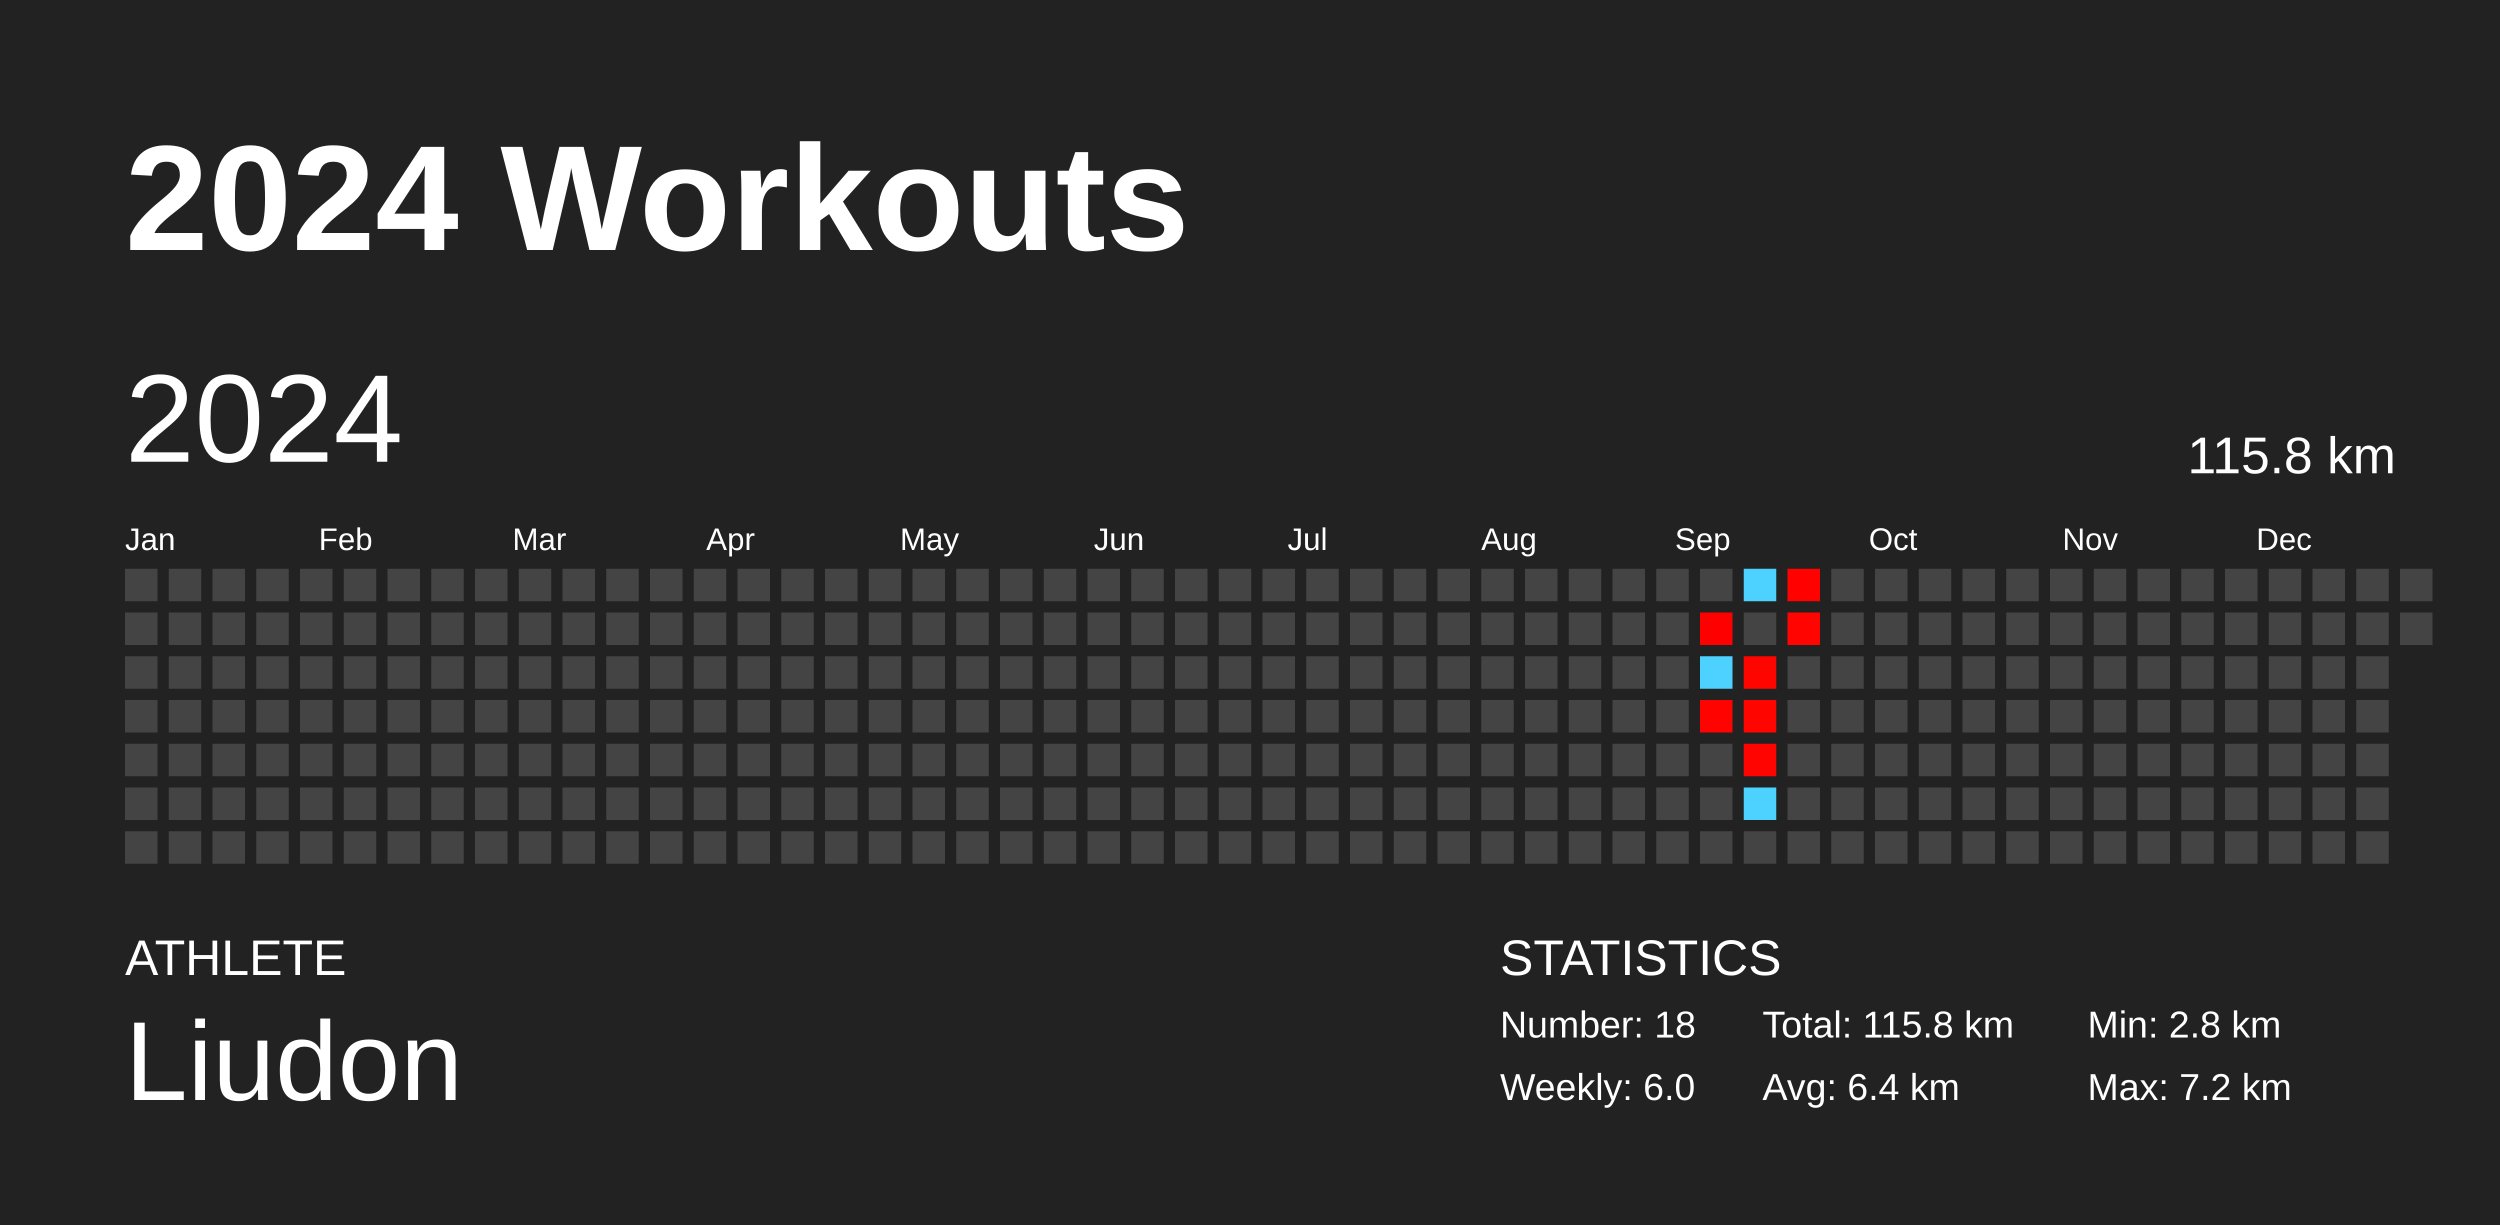
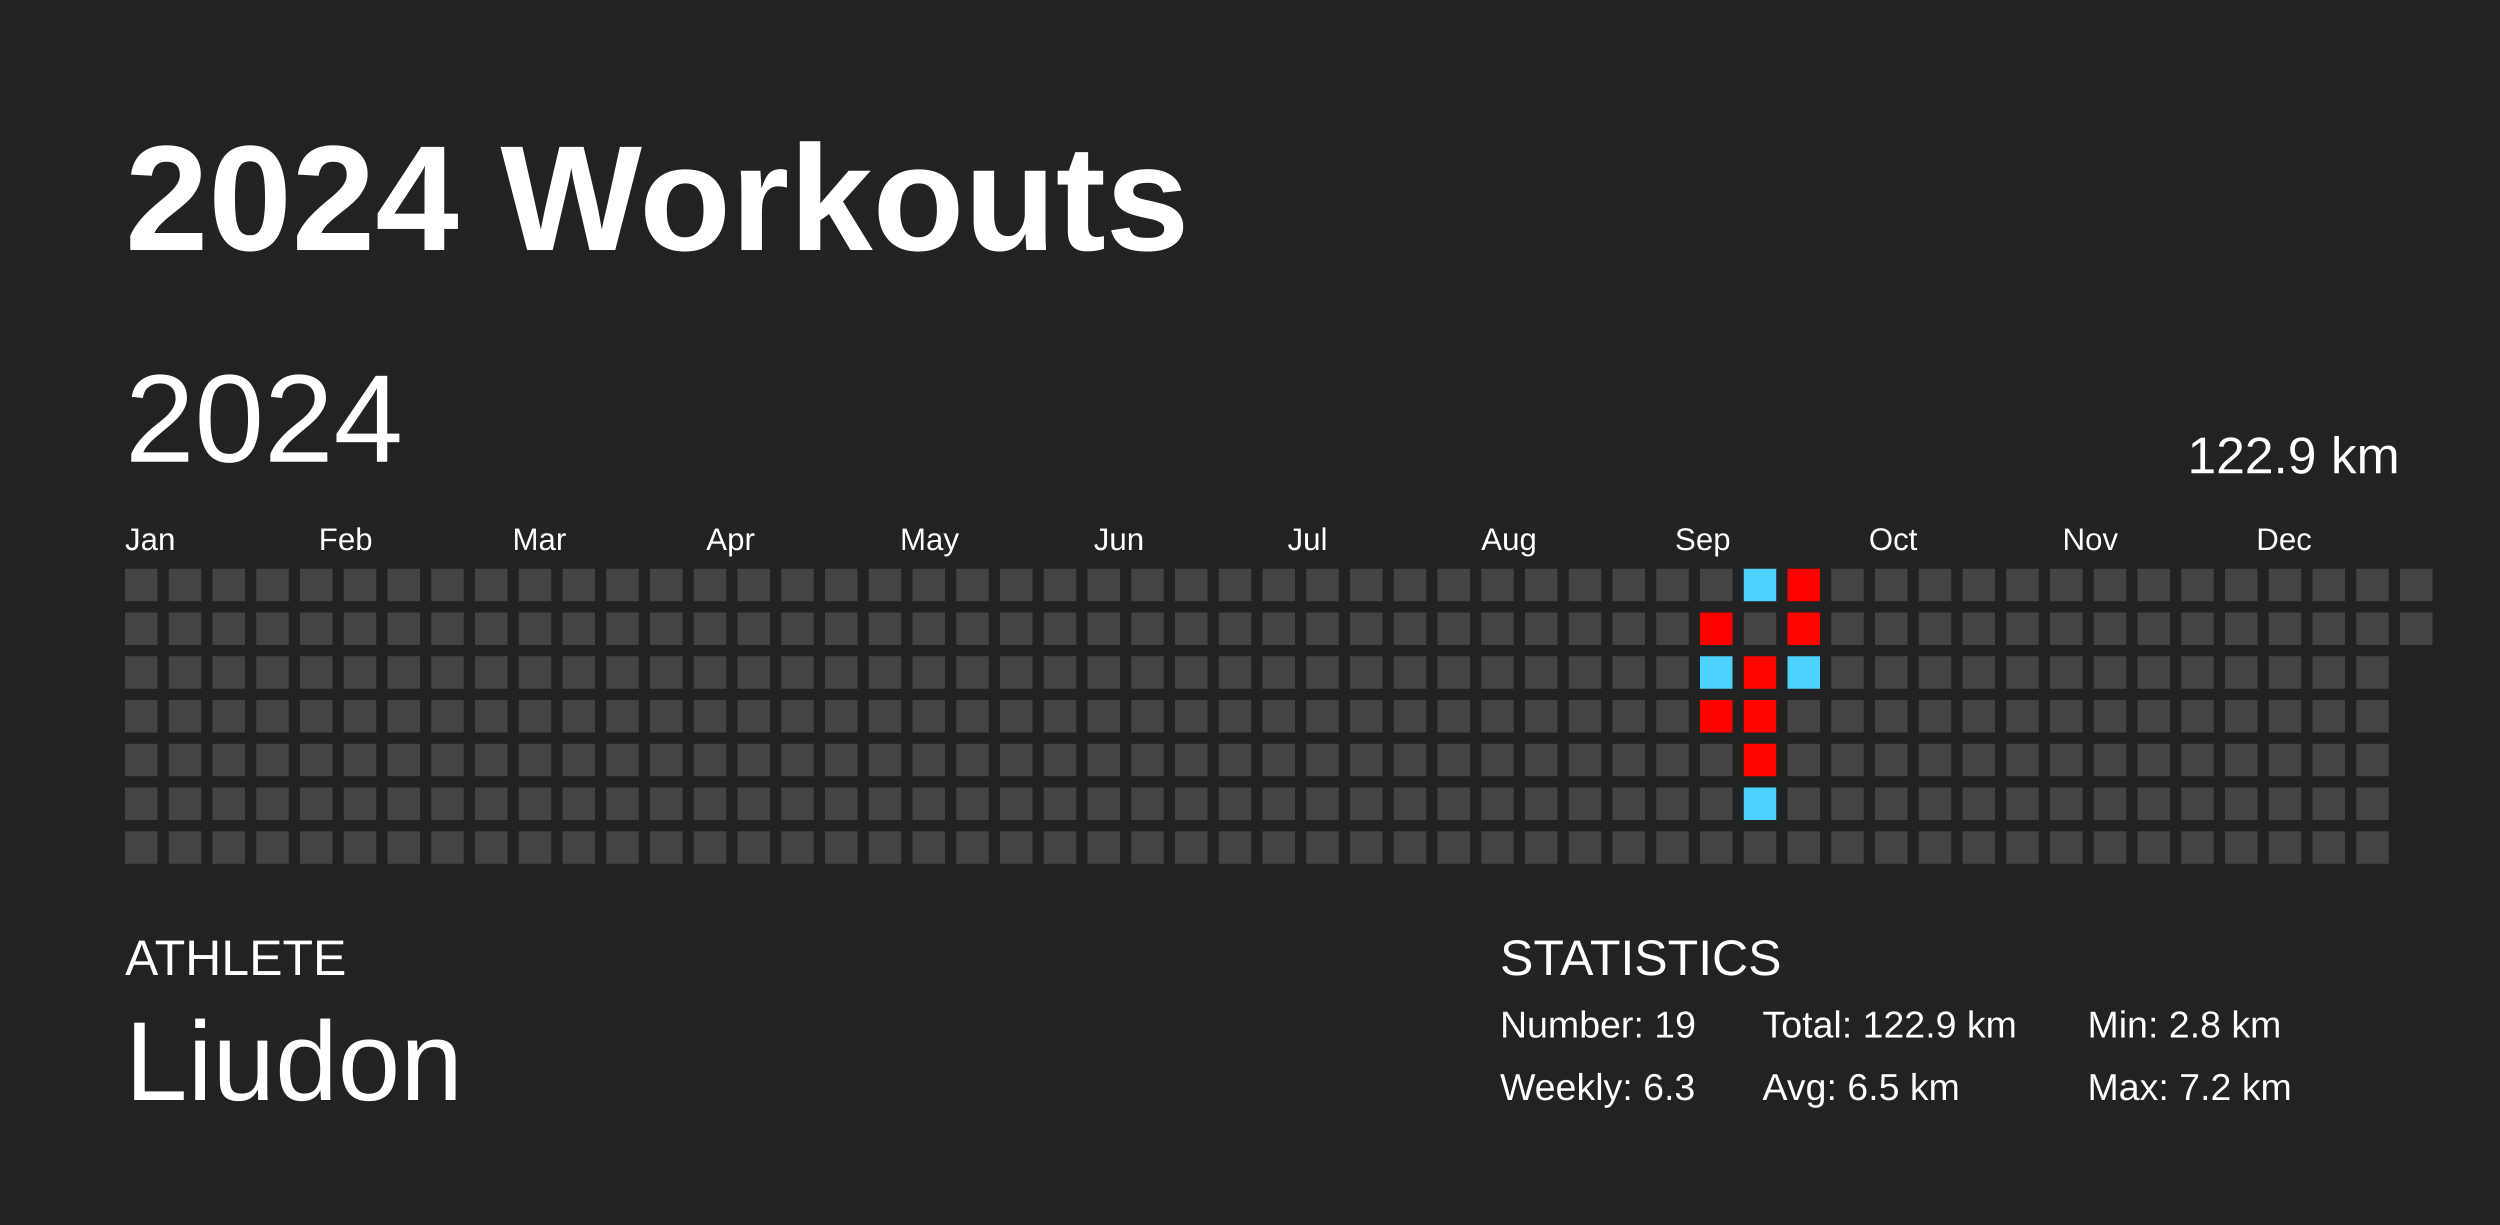
<svg xmlns="http://www.w3.org/2000/svg" baseProfile="full" height="98mm" version="1.1" viewBox="0,0,200,98" width="200mm">
  <defs />
  <rect fill="#222222" height="98" width="200" x="0" y="0" />
  <text fill="#FFFFFF" style="font-size:12px; font-family:Arial; font-weight:bold;" x="10" y="20">2024 Workouts</text>
  <text fill="#FFFFFF" style="font-size:4px; font-family:Arial" x="10" y="78">ATHLETE</text>
  <text fill="#FFFFFF" style="font-size:9px; font-family:Arial" x="10" y="88">Liudon</text>
  <text fill="#FFFFFF" style="font-size:4px; font-family:Arial" x="120" y="78">STATISTICS</text>
-   <text fill="#FFFFFF" style="font-size:3px; font-family:Arial" x="120" y="83">Number: 18</text>
-   <text fill="#FFFFFF" style="font-size:3px; font-family:Arial" x="120" y="88">Weekly: 6.0</text>
-   <text fill="#FFFFFF" style="font-size:3px; font-family:Arial" x="141" y="83">Total: 115.8 km</text>
-   <text fill="#FFFFFF" style="font-size:3px; font-family:Arial" x="141" y="88">Avg: 6.4 km</text>
+   <text fill="#FFFFFF" style="font-size:3px; font-family:Arial" x="120" y="83">Number: 19</text>
+   <text fill="#FFFFFF" style="font-size:3px; font-family:Arial" x="120" y="88">Weekly: 6.3</text>
+   <text fill="#FFFFFF" style="font-size:3px; font-family:Arial" x="141" y="83">Total: 122.9 km</text>
+   <text fill="#FFFFFF" style="font-size:3px; font-family:Arial" x="141" y="88">Avg: 6.5 km</text>
  <text fill="#FFFFFF" style="font-size:3px; font-family:Arial" x="167" y="83">Min: 2.8 km</text>
  <text fill="#FFFFFF" style="font-size:3px; font-family:Arial" x="167" y="88">Max: 7.2 km</text>
  <text dominant-baseline="hanging" fill="#FFFFFF" style="font-size:10.0px; font-family:Arial;" x="10" y="30">2024</text>
-   <text dominant-baseline="hanging" fill="#FFFFFF" style="font-size:4.125px; font-family:Arial;" x="175" y="35">115.8 km</text>
+   <text dominant-baseline="hanging" fill="#FFFFFF" style="font-size:4.125px; font-family:Arial;" x="175" y="35">122.9 km</text>
  <text fill="#FFFFFF" style="font-size:2.5px; font-family:Arial" x="10.0" y="44">Jan</text>
  <text fill="#FFFFFF" style="font-size:2.5px; font-family:Arial" x="25.5" y="44">Feb</text>
  <text fill="#FFFFFF" style="font-size:2.5px; font-family:Arial" x="41.0" y="44">Mar</text>
  <text fill="#FFFFFF" style="font-size:2.5px; font-family:Arial" x="56.5" y="44">Apr</text>
  <text fill="#FFFFFF" style="font-size:2.5px; font-family:Arial" x="72.0" y="44">May</text>
  <text fill="#FFFFFF" style="font-size:2.5px; font-family:Arial" x="87.5" y="44">Jun</text>
  <text fill="#FFFFFF" style="font-size:2.5px; font-family:Arial" x="103.0" y="44">Jul</text>
  <text fill="#FFFFFF" style="font-size:2.5px; font-family:Arial" x="118.5" y="44">Aug</text>
  <text fill="#FFFFFF" style="font-size:2.5px; font-family:Arial" x="134.0" y="44">Sep</text>
  <text fill="#FFFFFF" style="font-size:2.5px; font-family:Arial" x="149.5" y="44">Oct</text>
  <text fill="#FFFFFF" style="font-size:2.5px; font-family:Arial" x="165.0" y="44">Nov</text>
  <text fill="#FFFFFF" style="font-size:2.5px; font-family:Arial" x="180.5" y="44">Dec</text>
  <rect fill="#444444" height="2.6" width="2.6" x="10.0" y="45.5" />
  <rect fill="#444444" height="2.6" width="2.6" x="10.0" y="49.0" />
  <rect fill="#444444" height="2.6" width="2.6" x="10.0" y="52.5" />
  <rect fill="#444444" height="2.6" width="2.6" x="10.0" y="56.0" />
  <rect fill="#444444" height="2.6" width="2.6" x="10.0" y="59.5" />
  <rect fill="#444444" height="2.6" width="2.6" x="10.0" y="63.0" />
  <rect fill="#444444" height="2.6" width="2.6" x="10.0" y="66.5" />
  <rect fill="#444444" height="2.6" width="2.6" x="13.5" y="45.5" />
  <rect fill="#444444" height="2.6" width="2.6" x="13.5" y="49.0" />
  <rect fill="#444444" height="2.6" width="2.6" x="13.5" y="52.5" />
  <rect fill="#444444" height="2.6" width="2.6" x="13.5" y="56.0" />
  <rect fill="#444444" height="2.6" width="2.6" x="13.5" y="59.5" />
  <rect fill="#444444" height="2.6" width="2.6" x="13.5" y="63.0" />
  <rect fill="#444444" height="2.6" width="2.6" x="13.5" y="66.5" />
  <rect fill="#444444" height="2.6" width="2.6" x="17.0" y="45.5" />
  <rect fill="#444444" height="2.6" width="2.6" x="17.0" y="49.0" />
  <rect fill="#444444" height="2.6" width="2.6" x="17.0" y="52.5" />
  <rect fill="#444444" height="2.6" width="2.6" x="17.0" y="56.0" />
  <rect fill="#444444" height="2.6" width="2.6" x="17.0" y="59.5" />
  <rect fill="#444444" height="2.6" width="2.6" x="17.0" y="63.0" />
  <rect fill="#444444" height="2.6" width="2.6" x="17.0" y="66.5" />
  <rect fill="#444444" height="2.6" width="2.6" x="20.5" y="45.5" />
  <rect fill="#444444" height="2.6" width="2.6" x="20.5" y="49.0" />
  <rect fill="#444444" height="2.6" width="2.6" x="20.5" y="52.5" />
  <rect fill="#444444" height="2.6" width="2.6" x="20.5" y="56.0" />
  <rect fill="#444444" height="2.6" width="2.6" x="20.5" y="59.5" />
  <rect fill="#444444" height="2.6" width="2.6" x="20.5" y="63.0" />
  <rect fill="#444444" height="2.6" width="2.6" x="20.5" y="66.5" />
  <rect fill="#444444" height="2.6" width="2.6" x="24.0" y="45.5" />
  <rect fill="#444444" height="2.6" width="2.6" x="24.0" y="49.0" />
  <rect fill="#444444" height="2.6" width="2.6" x="24.0" y="52.5" />
  <rect fill="#444444" height="2.6" width="2.6" x="24.0" y="56.0" />
  <rect fill="#444444" height="2.6" width="2.6" x="24.0" y="59.5" />
  <rect fill="#444444" height="2.6" width="2.6" x="24.0" y="63.0" />
  <rect fill="#444444" height="2.6" width="2.6" x="24.0" y="66.5" />
  <rect fill="#444444" height="2.6" width="2.6" x="27.5" y="45.5" />
  <rect fill="#444444" height="2.6" width="2.6" x="27.5" y="49.0" />
  <rect fill="#444444" height="2.6" width="2.6" x="27.5" y="52.5" />
  <rect fill="#444444" height="2.6" width="2.6" x="27.5" y="56.0" />
  <rect fill="#444444" height="2.6" width="2.6" x="27.5" y="59.5" />
  <rect fill="#444444" height="2.6" width="2.6" x="27.5" y="63.0" />
  <rect fill="#444444" height="2.6" width="2.6" x="27.5" y="66.5" />
  <rect fill="#444444" height="2.6" width="2.6" x="31.0" y="45.5" />
  <rect fill="#444444" height="2.6" width="2.6" x="31.0" y="49.0" />
  <rect fill="#444444" height="2.6" width="2.6" x="31.0" y="52.5" />
  <rect fill="#444444" height="2.6" width="2.6" x="31.0" y="56.0" />
  <rect fill="#444444" height="2.6" width="2.6" x="31.0" y="59.5" />
  <rect fill="#444444" height="2.6" width="2.6" x="31.0" y="63.0" />
  <rect fill="#444444" height="2.6" width="2.6" x="31.0" y="66.5" />
  <rect fill="#444444" height="2.6" width="2.6" x="34.5" y="45.5" />
  <rect fill="#444444" height="2.6" width="2.6" x="34.5" y="49.0" />
  <rect fill="#444444" height="2.6" width="2.6" x="34.5" y="52.5" />
  <rect fill="#444444" height="2.6" width="2.6" x="34.5" y="56.0" />
  <rect fill="#444444" height="2.6" width="2.6" x="34.5" y="59.5" />
  <rect fill="#444444" height="2.6" width="2.6" x="34.5" y="63.0" />
  <rect fill="#444444" height="2.6" width="2.6" x="34.5" y="66.5" />
  <rect fill="#444444" height="2.6" width="2.6" x="38.0" y="45.5" />
  <rect fill="#444444" height="2.6" width="2.6" x="38.0" y="49.0" />
  <rect fill="#444444" height="2.6" width="2.6" x="38.0" y="52.5" />
  <rect fill="#444444" height="2.6" width="2.6" x="38.0" y="56.0" />
  <rect fill="#444444" height="2.6" width="2.6" x="38.0" y="59.5" />
  <rect fill="#444444" height="2.6" width="2.6" x="38.0" y="63.0" />
  <rect fill="#444444" height="2.6" width="2.6" x="38.0" y="66.5" />
  <rect fill="#444444" height="2.6" width="2.6" x="41.5" y="45.5" />
  <rect fill="#444444" height="2.6" width="2.6" x="41.5" y="49.0" />
  <rect fill="#444444" height="2.6" width="2.6" x="41.5" y="52.5" />
  <rect fill="#444444" height="2.6" width="2.6" x="41.5" y="56.0" />
  <rect fill="#444444" height="2.6" width="2.6" x="41.5" y="59.5" />
  <rect fill="#444444" height="2.6" width="2.6" x="41.5" y="63.0" />
  <rect fill="#444444" height="2.6" width="2.6" x="41.5" y="66.5" />
  <rect fill="#444444" height="2.6" width="2.6" x="45.0" y="45.5" />
  <rect fill="#444444" height="2.6" width="2.6" x="45.0" y="49.0" />
  <rect fill="#444444" height="2.6" width="2.6" x="45.0" y="52.5" />
  <rect fill="#444444" height="2.6" width="2.6" x="45.0" y="56.0" />
  <rect fill="#444444" height="2.6" width="2.6" x="45.0" y="59.5" />
  <rect fill="#444444" height="2.6" width="2.6" x="45.0" y="63.0" />
  <rect fill="#444444" height="2.6" width="2.6" x="45.0" y="66.5" />
  <rect fill="#444444" height="2.6" width="2.6" x="48.5" y="45.5" />
  <rect fill="#444444" height="2.6" width="2.6" x="48.5" y="49.0" />
  <rect fill="#444444" height="2.6" width="2.6" x="48.5" y="52.5" />
  <rect fill="#444444" height="2.6" width="2.6" x="48.5" y="56.0" />
  <rect fill="#444444" height="2.6" width="2.6" x="48.5" y="59.5" />
  <rect fill="#444444" height="2.6" width="2.6" x="48.5" y="63.0" />
  <rect fill="#444444" height="2.6" width="2.6" x="48.5" y="66.5" />
  <rect fill="#444444" height="2.6" width="2.6" x="52.0" y="45.5" />
  <rect fill="#444444" height="2.6" width="2.6" x="52.0" y="49.0" />
  <rect fill="#444444" height="2.6" width="2.6" x="52.0" y="52.5" />
  <rect fill="#444444" height="2.6" width="2.6" x="52.0" y="56.0" />
  <rect fill="#444444" height="2.6" width="2.6" x="52.0" y="59.5" />
  <rect fill="#444444" height="2.6" width="2.6" x="52.0" y="63.0" />
  <rect fill="#444444" height="2.6" width="2.6" x="52.0" y="66.5" />
  <rect fill="#444444" height="2.6" width="2.6" x="55.5" y="45.5" />
  <rect fill="#444444" height="2.6" width="2.6" x="55.5" y="49.0" />
  <rect fill="#444444" height="2.6" width="2.6" x="55.5" y="52.5" />
  <rect fill="#444444" height="2.6" width="2.6" x="55.5" y="56.0" />
  <rect fill="#444444" height="2.6" width="2.6" x="55.5" y="59.5" />
  <rect fill="#444444" height="2.6" width="2.6" x="55.5" y="63.0" />
  <rect fill="#444444" height="2.6" width="2.6" x="55.5" y="66.5" />
  <rect fill="#444444" height="2.6" width="2.6" x="59.0" y="45.5" />
  <rect fill="#444444" height="2.6" width="2.6" x="59.0" y="49.0" />
  <rect fill="#444444" height="2.6" width="2.6" x="59.0" y="52.5" />
  <rect fill="#444444" height="2.6" width="2.6" x="59.0" y="56.0" />
  <rect fill="#444444" height="2.6" width="2.6" x="59.0" y="59.5" />
  <rect fill="#444444" height="2.6" width="2.6" x="59.0" y="63.0" />
  <rect fill="#444444" height="2.6" width="2.6" x="59.0" y="66.5" />
  <rect fill="#444444" height="2.6" width="2.6" x="62.5" y="45.5" />
  <rect fill="#444444" height="2.6" width="2.6" x="62.5" y="49.0" />
  <rect fill="#444444" height="2.6" width="2.6" x="62.5" y="52.5" />
  <rect fill="#444444" height="2.6" width="2.6" x="62.5" y="56.0" />
  <rect fill="#444444" height="2.6" width="2.6" x="62.5" y="59.5" />
  <rect fill="#444444" height="2.6" width="2.6" x="62.5" y="63.0" />
  <rect fill="#444444" height="2.6" width="2.6" x="62.5" y="66.5" />
  <rect fill="#444444" height="2.6" width="2.6" x="66.0" y="45.5" />
  <rect fill="#444444" height="2.6" width="2.6" x="66.0" y="49.0" />
  <rect fill="#444444" height="2.6" width="2.6" x="66.0" y="52.5" />
  <rect fill="#444444" height="2.6" width="2.6" x="66.0" y="56.0" />
  <rect fill="#444444" height="2.6" width="2.6" x="66.0" y="59.5" />
  <rect fill="#444444" height="2.6" width="2.6" x="66.0" y="63.0" />
  <rect fill="#444444" height="2.6" width="2.6" x="66.0" y="66.5" />
  <rect fill="#444444" height="2.6" width="2.6" x="69.5" y="45.5" />
  <rect fill="#444444" height="2.6" width="2.6" x="69.5" y="49.0" />
  <rect fill="#444444" height="2.6" width="2.6" x="69.5" y="52.5" />
  <rect fill="#444444" height="2.6" width="2.6" x="69.5" y="56.0" />
  <rect fill="#444444" height="2.6" width="2.6" x="69.5" y="59.5" />
  <rect fill="#444444" height="2.6" width="2.6" x="69.5" y="63.0" />
  <rect fill="#444444" height="2.6" width="2.6" x="69.5" y="66.5" />
  <rect fill="#444444" height="2.6" width="2.6" x="73.0" y="45.5" />
  <rect fill="#444444" height="2.6" width="2.6" x="73.0" y="49.0" />
  <rect fill="#444444" height="2.6" width="2.6" x="73.0" y="52.5" />
  <rect fill="#444444" height="2.6" width="2.6" x="73.0" y="56.0" />
  <rect fill="#444444" height="2.6" width="2.6" x="73.0" y="59.5" />
  <rect fill="#444444" height="2.6" width="2.6" x="73.0" y="63.0" />
  <rect fill="#444444" height="2.6" width="2.6" x="73.0" y="66.5" />
  <rect fill="#444444" height="2.6" width="2.6" x="76.5" y="45.5" />
  <rect fill="#444444" height="2.6" width="2.6" x="76.5" y="49.0" />
  <rect fill="#444444" height="2.6" width="2.6" x="76.5" y="52.5" />
  <rect fill="#444444" height="2.6" width="2.6" x="76.5" y="56.0" />
  <rect fill="#444444" height="2.6" width="2.6" x="76.5" y="59.5" />
  <rect fill="#444444" height="2.6" width="2.6" x="76.5" y="63.0" />
  <rect fill="#444444" height="2.6" width="2.6" x="76.5" y="66.5" />
  <rect fill="#444444" height="2.6" width="2.6" x="80.0" y="45.5" />
  <rect fill="#444444" height="2.6" width="2.6" x="80.0" y="49.0" />
  <rect fill="#444444" height="2.6" width="2.6" x="80.0" y="52.5" />
  <rect fill="#444444" height="2.6" width="2.6" x="80.0" y="56.0" />
  <rect fill="#444444" height="2.6" width="2.6" x="80.0" y="59.5" />
  <rect fill="#444444" height="2.6" width="2.6" x="80.0" y="63.0" />
  <rect fill="#444444" height="2.6" width="2.6" x="80.0" y="66.5" />
  <rect fill="#444444" height="2.6" width="2.6" x="83.5" y="45.5" />
  <rect fill="#444444" height="2.6" width="2.6" x="83.5" y="49.0" />
  <rect fill="#444444" height="2.6" width="2.6" x="83.5" y="52.5" />
  <rect fill="#444444" height="2.6" width="2.6" x="83.5" y="56.0" />
  <rect fill="#444444" height="2.6" width="2.6" x="83.5" y="59.5" />
  <rect fill="#444444" height="2.6" width="2.6" x="83.5" y="63.0" />
  <rect fill="#444444" height="2.6" width="2.6" x="83.5" y="66.5" />
  <rect fill="#444444" height="2.6" width="2.6" x="87.0" y="45.5" />
  <rect fill="#444444" height="2.6" width="2.6" x="87.0" y="49.0" />
  <rect fill="#444444" height="2.6" width="2.6" x="87.0" y="52.5" />
  <rect fill="#444444" height="2.6" width="2.6" x="87.0" y="56.0" />
  <rect fill="#444444" height="2.6" width="2.6" x="87.0" y="59.5" />
  <rect fill="#444444" height="2.6" width="2.6" x="87.0" y="63.0" />
  <rect fill="#444444" height="2.6" width="2.6" x="87.0" y="66.5" />
  <rect fill="#444444" height="2.6" width="2.6" x="90.5" y="45.5" />
  <rect fill="#444444" height="2.6" width="2.6" x="90.5" y="49.0" />
  <rect fill="#444444" height="2.6" width="2.6" x="90.5" y="52.5" />
  <rect fill="#444444" height="2.6" width="2.6" x="90.5" y="56.0" />
  <rect fill="#444444" height="2.6" width="2.6" x="90.5" y="59.5" />
  <rect fill="#444444" height="2.6" width="2.6" x="90.5" y="63.0" />
  <rect fill="#444444" height="2.6" width="2.6" x="90.5" y="66.5" />
  <rect fill="#444444" height="2.6" width="2.6" x="94.0" y="45.5" />
  <rect fill="#444444" height="2.6" width="2.6" x="94.0" y="49.0" />
  <rect fill="#444444" height="2.6" width="2.6" x="94.0" y="52.5" />
  <rect fill="#444444" height="2.6" width="2.6" x="94.0" y="56.0" />
  <rect fill="#444444" height="2.6" width="2.6" x="94.0" y="59.5" />
  <rect fill="#444444" height="2.6" width="2.6" x="94.0" y="63.0" />
  <rect fill="#444444" height="2.6" width="2.6" x="94.0" y="66.5" />
  <rect fill="#444444" height="2.6" width="2.6" x="97.5" y="45.5" />
  <rect fill="#444444" height="2.6" width="2.6" x="97.5" y="49.0" />
  <rect fill="#444444" height="2.6" width="2.6" x="97.5" y="52.5" />
  <rect fill="#444444" height="2.6" width="2.6" x="97.5" y="56.0" />
  <rect fill="#444444" height="2.6" width="2.6" x="97.5" y="59.5" />
  <rect fill="#444444" height="2.6" width="2.6" x="97.5" y="63.0" />
  <rect fill="#444444" height="2.6" width="2.6" x="97.5" y="66.5" />
  <rect fill="#444444" height="2.6" width="2.6" x="101.0" y="45.5" />
  <rect fill="#444444" height="2.6" width="2.6" x="101.0" y="49.0" />
  <rect fill="#444444" height="2.6" width="2.6" x="101.0" y="52.5" />
  <rect fill="#444444" height="2.6" width="2.6" x="101.0" y="56.0" />
  <rect fill="#444444" height="2.6" width="2.6" x="101.0" y="59.5" />
  <rect fill="#444444" height="2.6" width="2.6" x="101.0" y="63.0" />
  <rect fill="#444444" height="2.6" width="2.6" x="101.0" y="66.5" />
  <rect fill="#444444" height="2.6" width="2.6" x="104.5" y="45.5" />
  <rect fill="#444444" height="2.6" width="2.6" x="104.5" y="49.0" />
  <rect fill="#444444" height="2.6" width="2.6" x="104.5" y="52.5" />
  <rect fill="#444444" height="2.6" width="2.6" x="104.5" y="56.0" />
  <rect fill="#444444" height="2.6" width="2.6" x="104.5" y="59.5" />
  <rect fill="#444444" height="2.6" width="2.6" x="104.5" y="63.0" />
  <rect fill="#444444" height="2.6" width="2.6" x="104.5" y="66.5" />
  <rect fill="#444444" height="2.6" width="2.6" x="108.0" y="45.5" />
  <rect fill="#444444" height="2.6" width="2.6" x="108.0" y="49.0" />
  <rect fill="#444444" height="2.6" width="2.6" x="108.0" y="52.5" />
  <rect fill="#444444" height="2.6" width="2.6" x="108.0" y="56.0" />
  <rect fill="#444444" height="2.6" width="2.6" x="108.0" y="59.5" />
  <rect fill="#444444" height="2.6" width="2.6" x="108.0" y="63.0" />
  <rect fill="#444444" height="2.6" width="2.6" x="108.0" y="66.5" />
  <rect fill="#444444" height="2.6" width="2.6" x="111.5" y="45.5" />
  <rect fill="#444444" height="2.6" width="2.6" x="111.5" y="49.0" />
  <rect fill="#444444" height="2.6" width="2.6" x="111.5" y="52.5" />
  <rect fill="#444444" height="2.6" width="2.6" x="111.5" y="56.0" />
  <rect fill="#444444" height="2.6" width="2.6" x="111.5" y="59.5" />
  <rect fill="#444444" height="2.6" width="2.6" x="111.5" y="63.0" />
  <rect fill="#444444" height="2.6" width="2.6" x="111.5" y="66.5" />
  <rect fill="#444444" height="2.6" width="2.6" x="115.0" y="45.5" />
  <rect fill="#444444" height="2.6" width="2.6" x="115.0" y="49.0" />
  <rect fill="#444444" height="2.6" width="2.6" x="115.0" y="52.5" />
  <rect fill="#444444" height="2.6" width="2.6" x="115.0" y="56.0" />
  <rect fill="#444444" height="2.6" width="2.6" x="115.0" y="59.5" />
  <rect fill="#444444" height="2.6" width="2.6" x="115.0" y="63.0" />
  <rect fill="#444444" height="2.6" width="2.6" x="115.0" y="66.5" />
  <rect fill="#444444" height="2.6" width="2.6" x="118.5" y="45.5" />
  <rect fill="#444444" height="2.6" width="2.6" x="118.5" y="49.0" />
  <rect fill="#444444" height="2.6" width="2.6" x="118.5" y="52.5" />
  <rect fill="#444444" height="2.6" width="2.6" x="118.5" y="56.0" />
  <rect fill="#444444" height="2.6" width="2.6" x="118.5" y="59.5" />
  <rect fill="#444444" height="2.6" width="2.6" x="118.5" y="63.0" />
  <rect fill="#444444" height="2.6" width="2.6" x="118.5" y="66.5" />
  <rect fill="#444444" height="2.6" width="2.6" x="122.0" y="45.5" />
  <rect fill="#444444" height="2.6" width="2.6" x="122.0" y="49.0" />
  <rect fill="#444444" height="2.6" width="2.6" x="122.0" y="52.5" />
  <rect fill="#444444" height="2.6" width="2.6" x="122.0" y="56.0" />
  <rect fill="#444444" height="2.6" width="2.6" x="122.0" y="59.5" />
  <rect fill="#444444" height="2.6" width="2.6" x="122.0" y="63.0" />
  <rect fill="#444444" height="2.6" width="2.6" x="122.0" y="66.5" />
  <rect fill="#444444" height="2.6" width="2.6" x="125.5" y="45.5" />
  <rect fill="#444444" height="2.6" width="2.6" x="125.5" y="49.0" />
  <rect fill="#444444" height="2.6" width="2.6" x="125.5" y="52.5" />
  <rect fill="#444444" height="2.6" width="2.6" x="125.5" y="56.0" />
  <rect fill="#444444" height="2.6" width="2.6" x="125.5" y="59.5" />
  <rect fill="#444444" height="2.6" width="2.6" x="125.5" y="63.0" />
  <rect fill="#444444" height="2.6" width="2.6" x="125.5" y="66.5" />
  <rect fill="#444444" height="2.6" width="2.6" x="129.0" y="45.5" />
  <rect fill="#444444" height="2.6" width="2.6" x="129.0" y="49.0" />
  <rect fill="#444444" height="2.6" width="2.6" x="129.0" y="52.5" />
  <rect fill="#444444" height="2.6" width="2.6" x="129.0" y="56.0" />
  <rect fill="#444444" height="2.6" width="2.6" x="129.0" y="59.5" />
  <rect fill="#444444" height="2.6" width="2.6" x="129.0" y="63.0" />
  <rect fill="#444444" height="2.6" width="2.6" x="129.0" y="66.5" />
  <rect fill="#444444" height="2.6" width="2.6" x="132.5" y="45.5" />
  <rect fill="#444444" height="2.6" width="2.6" x="132.5" y="49.0" />
  <rect fill="#444444" height="2.6" width="2.6" x="132.5" y="52.5" />
  <rect fill="#444444" height="2.6" width="2.6" x="132.5" y="56.0" />
  <rect fill="#444444" height="2.6" width="2.6" x="132.5" y="59.5" />
  <rect fill="#444444" height="2.6" width="2.6" x="132.5" y="63.0" />
  <rect fill="#444444" height="2.6" width="2.6" x="132.5" y="66.5" />
  <rect fill="#444444" height="2.6" width="2.6" x="136.0" y="45.5" />
  <rect fill="#ff0000" height="2.6" width="2.6" x="136.0" y="49.0" />
  <rect fill="#4dd2ff" height="2.6" width="2.6" x="136.0" y="52.5" />
  <rect fill="#ff0300" height="2.6" width="2.6" x="136.0" y="56.0" />
  <rect fill="#444444" height="2.6" width="2.6" x="136.0" y="59.5" />
  <rect fill="#444444" height="2.6" width="2.6" x="136.0" y="63.0" />
  <rect fill="#444444" height="2.6" width="2.6" x="136.0" y="66.5" />
  <rect fill="#4dd2ff" height="2.6" width="2.6" x="139.5" y="45.5" />
  <rect fill="#444444" height="2.6" width="2.6" x="139.5" y="49.0" />
  <rect fill="#ff0500" height="2.6" width="2.6" x="139.5" y="52.5" />
  <rect fill="#ff0500" height="2.6" width="2.6" x="139.5" y="56.0" />
  <rect fill="#ff0400" height="2.6" width="2.6" x="139.5" y="59.5" />
  <rect fill="#4dd2ff" height="2.6" width="2.6" x="139.5" y="63.0" />
  <rect fill="#444444" height="2.6" width="2.6" x="139.5" y="66.5" />
  <rect fill="#ff0200" height="2.6" width="2.6" x="143.0" y="45.5" />
  <rect fill="#ff0400" height="2.6" width="2.6" x="143.0" y="49.0" />
-   <rect fill="#444444" height="2.6" width="2.6" x="143.0" y="52.5" />
+   <rect fill="#4dd2ff" height="2.6" width="2.6" x="143.0" y="52.5" />
  <rect fill="#444444" height="2.6" width="2.6" x="143.0" y="56.0" />
  <rect fill="#444444" height="2.6" width="2.6" x="143.0" y="59.5" />
  <rect fill="#444444" height="2.6" width="2.6" x="143.0" y="63.0" />
  <rect fill="#444444" height="2.6" width="2.6" x="143.0" y="66.5" />
  <rect fill="#444444" height="2.6" width="2.6" x="146.5" y="45.5" />
  <rect fill="#444444" height="2.6" width="2.6" x="146.5" y="49.0" />
  <rect fill="#444444" height="2.6" width="2.6" x="146.5" y="52.5" />
  <rect fill="#444444" height="2.6" width="2.6" x="146.5" y="56.0" />
  <rect fill="#444444" height="2.6" width="2.6" x="146.5" y="59.5" />
  <rect fill="#444444" height="2.6" width="2.6" x="146.5" y="63.0" />
  <rect fill="#444444" height="2.6" width="2.6" x="146.5" y="66.5" />
  <rect fill="#444444" height="2.6" width="2.6" x="150.0" y="45.5" />
  <rect fill="#444444" height="2.6" width="2.6" x="150.0" y="49.0" />
  <rect fill="#444444" height="2.6" width="2.6" x="150.0" y="52.5" />
  <rect fill="#444444" height="2.6" width="2.6" x="150.0" y="56.0" />
  <rect fill="#444444" height="2.6" width="2.6" x="150.0" y="59.5" />
  <rect fill="#444444" height="2.6" width="2.6" x="150.0" y="63.0" />
  <rect fill="#444444" height="2.6" width="2.6" x="150.0" y="66.5" />
  <rect fill="#444444" height="2.6" width="2.6" x="153.5" y="45.5" />
  <rect fill="#444444" height="2.6" width="2.6" x="153.5" y="49.0" />
  <rect fill="#444444" height="2.6" width="2.6" x="153.5" y="52.5" />
  <rect fill="#444444" height="2.6" width="2.6" x="153.5" y="56.0" />
  <rect fill="#444444" height="2.6" width="2.6" x="153.5" y="59.5" />
  <rect fill="#444444" height="2.6" width="2.6" x="153.5" y="63.0" />
  <rect fill="#444444" height="2.6" width="2.6" x="153.5" y="66.5" />
  <rect fill="#444444" height="2.6" width="2.6" x="157.0" y="45.5" />
  <rect fill="#444444" height="2.6" width="2.6" x="157.0" y="49.0" />
  <rect fill="#444444" height="2.6" width="2.6" x="157.0" y="52.5" />
  <rect fill="#444444" height="2.6" width="2.6" x="157.0" y="56.0" />
  <rect fill="#444444" height="2.6" width="2.6" x="157.0" y="59.5" />
  <rect fill="#444444" height="2.6" width="2.6" x="157.0" y="63.0" />
  <rect fill="#444444" height="2.6" width="2.6" x="157.0" y="66.5" />
  <rect fill="#444444" height="2.6" width="2.6" x="160.5" y="45.5" />
  <rect fill="#444444" height="2.6" width="2.6" x="160.5" y="49.0" />
  <rect fill="#444444" height="2.6" width="2.6" x="160.5" y="52.5" />
  <rect fill="#444444" height="2.6" width="2.6" x="160.5" y="56.0" />
  <rect fill="#444444" height="2.6" width="2.6" x="160.5" y="59.5" />
  <rect fill="#444444" height="2.6" width="2.6" x="160.5" y="63.0" />
  <rect fill="#444444" height="2.6" width="2.6" x="160.5" y="66.5" />
  <rect fill="#444444" height="2.6" width="2.6" x="164.0" y="45.5" />
  <rect fill="#444444" height="2.6" width="2.6" x="164.0" y="49.0" />
  <rect fill="#444444" height="2.6" width="2.6" x="164.0" y="52.5" />
  <rect fill="#444444" height="2.6" width="2.6" x="164.0" y="56.0" />
  <rect fill="#444444" height="2.6" width="2.6" x="164.0" y="59.5" />
  <rect fill="#444444" height="2.6" width="2.6" x="164.0" y="63.0" />
  <rect fill="#444444" height="2.6" width="2.6" x="164.0" y="66.5" />
  <rect fill="#444444" height="2.6" width="2.6" x="167.5" y="45.5" />
  <rect fill="#444444" height="2.6" width="2.6" x="167.5" y="49.0" />
  <rect fill="#444444" height="2.6" width="2.6" x="167.5" y="52.5" />
  <rect fill="#444444" height="2.6" width="2.6" x="167.5" y="56.0" />
  <rect fill="#444444" height="2.6" width="2.6" x="167.5" y="59.5" />
  <rect fill="#444444" height="2.6" width="2.6" x="167.5" y="63.0" />
  <rect fill="#444444" height="2.6" width="2.6" x="167.5" y="66.5" />
  <rect fill="#444444" height="2.6" width="2.6" x="171.0" y="45.5" />
  <rect fill="#444444" height="2.6" width="2.6" x="171.0" y="49.0" />
  <rect fill="#444444" height="2.6" width="2.6" x="171.0" y="52.5" />
  <rect fill="#444444" height="2.6" width="2.6" x="171.0" y="56.0" />
  <rect fill="#444444" height="2.6" width="2.6" x="171.0" y="59.5" />
  <rect fill="#444444" height="2.6" width="2.6" x="171.0" y="63.0" />
  <rect fill="#444444" height="2.6" width="2.6" x="171.0" y="66.5" />
  <rect fill="#444444" height="2.6" width="2.6" x="174.5" y="45.5" />
  <rect fill="#444444" height="2.6" width="2.6" x="174.5" y="49.0" />
  <rect fill="#444444" height="2.6" width="2.6" x="174.5" y="52.5" />
  <rect fill="#444444" height="2.6" width="2.6" x="174.5" y="56.0" />
  <rect fill="#444444" height="2.6" width="2.6" x="174.5" y="59.5" />
  <rect fill="#444444" height="2.6" width="2.6" x="174.5" y="63.0" />
  <rect fill="#444444" height="2.6" width="2.6" x="174.5" y="66.5" />
  <rect fill="#444444" height="2.6" width="2.6" x="178.0" y="45.5" />
  <rect fill="#444444" height="2.6" width="2.6" x="178.0" y="49.0" />
  <rect fill="#444444" height="2.6" width="2.6" x="178.0" y="52.5" />
  <rect fill="#444444" height="2.6" width="2.6" x="178.0" y="56.0" />
  <rect fill="#444444" height="2.6" width="2.6" x="178.0" y="59.5" />
  <rect fill="#444444" height="2.6" width="2.6" x="178.0" y="63.0" />
  <rect fill="#444444" height="2.6" width="2.6" x="178.0" y="66.5" />
  <rect fill="#444444" height="2.6" width="2.6" x="181.5" y="45.5" />
  <rect fill="#444444" height="2.6" width="2.6" x="181.5" y="49.0" />
  <rect fill="#444444" height="2.6" width="2.6" x="181.5" y="52.5" />
  <rect fill="#444444" height="2.6" width="2.6" x="181.5" y="56.0" />
  <rect fill="#444444" height="2.6" width="2.6" x="181.5" y="59.5" />
  <rect fill="#444444" height="2.6" width="2.6" x="181.5" y="63.0" />
  <rect fill="#444444" height="2.6" width="2.6" x="181.5" y="66.5" />
  <rect fill="#444444" height="2.6" width="2.6" x="185.0" y="45.5" />
  <rect fill="#444444" height="2.6" width="2.6" x="185.0" y="49.0" />
  <rect fill="#444444" height="2.6" width="2.6" x="185.0" y="52.5" />
  <rect fill="#444444" height="2.6" width="2.6" x="185.0" y="56.0" />
  <rect fill="#444444" height="2.6" width="2.6" x="185.0" y="59.5" />
  <rect fill="#444444" height="2.6" width="2.6" x="185.0" y="63.0" />
  <rect fill="#444444" height="2.6" width="2.6" x="185.0" y="66.5" />
  <rect fill="#444444" height="2.6" width="2.6" x="188.5" y="45.5" />
  <rect fill="#444444" height="2.6" width="2.6" x="188.5" y="49.0" />
  <rect fill="#444444" height="2.6" width="2.6" x="188.5" y="52.5" />
  <rect fill="#444444" height="2.6" width="2.6" x="188.5" y="56.0" />
  <rect fill="#444444" height="2.6" width="2.6" x="188.5" y="59.5" />
  <rect fill="#444444" height="2.6" width="2.6" x="188.5" y="63.0" />
  <rect fill="#444444" height="2.6" width="2.6" x="188.5" y="66.5" />
  <rect fill="#444444" height="2.6" width="2.6" x="192.0" y="45.5" />
  <rect fill="#444444" height="2.6" width="2.6" x="192.0" y="49.0" />
</svg>
